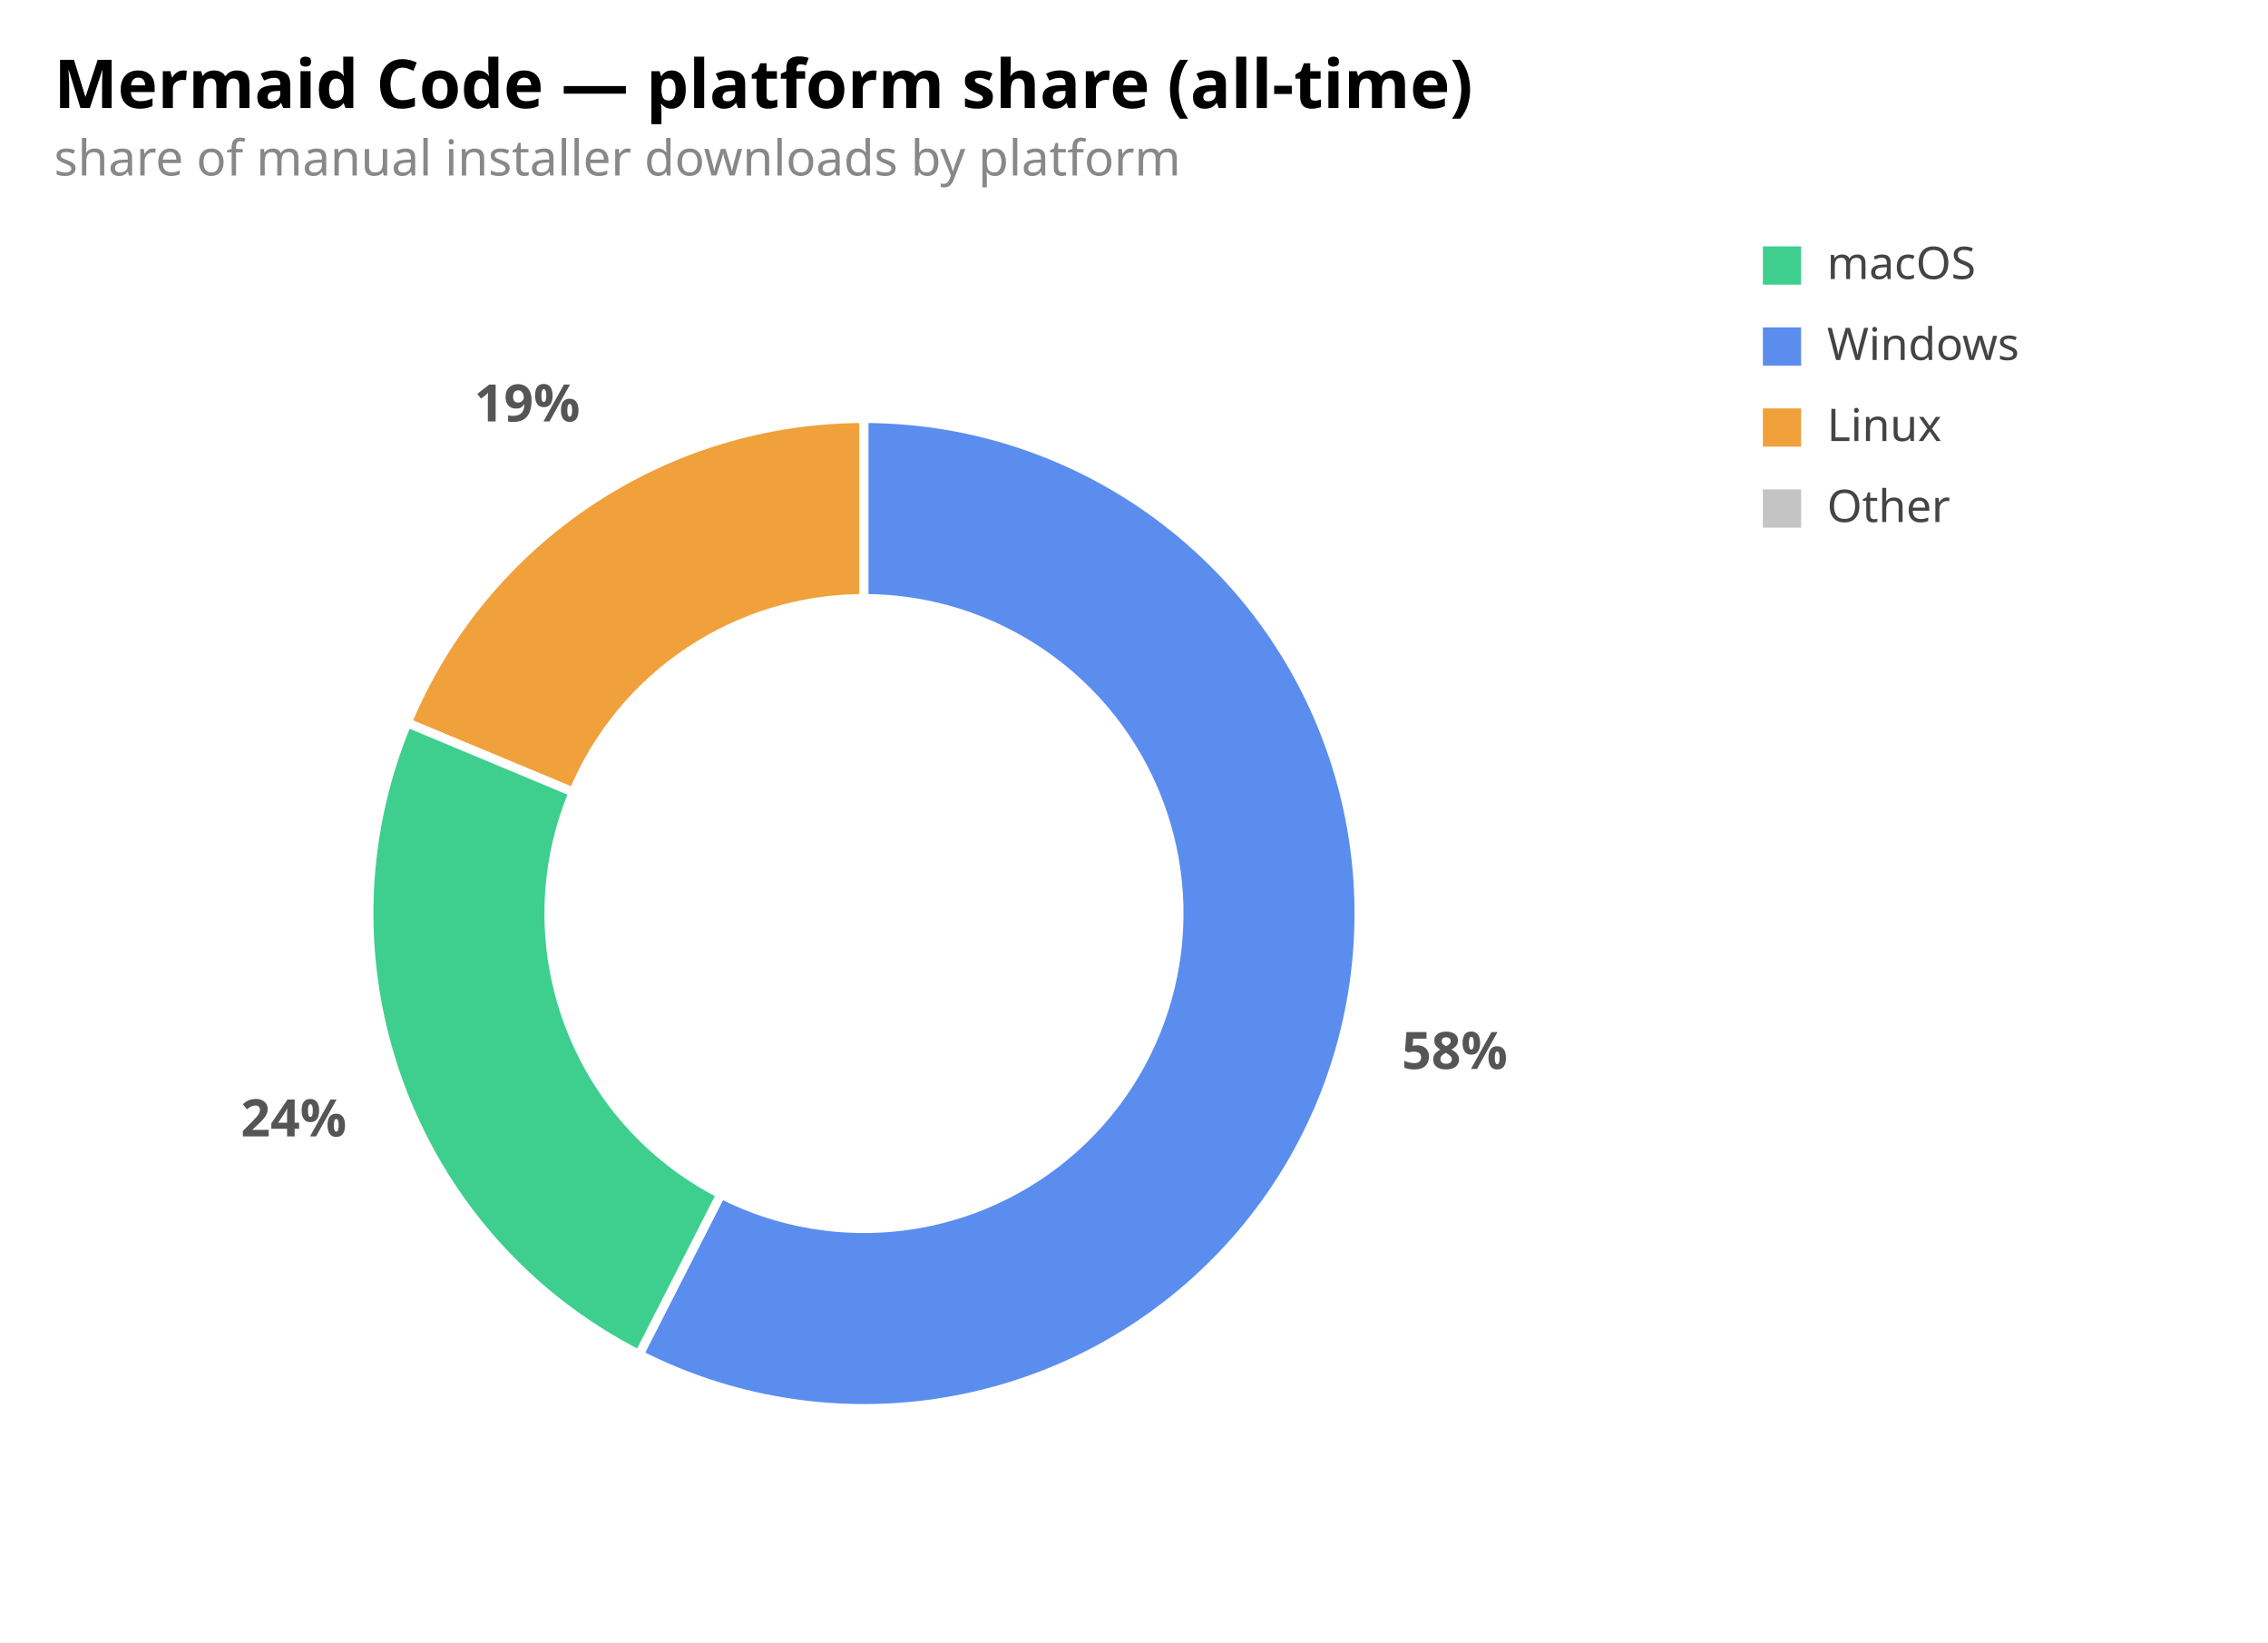
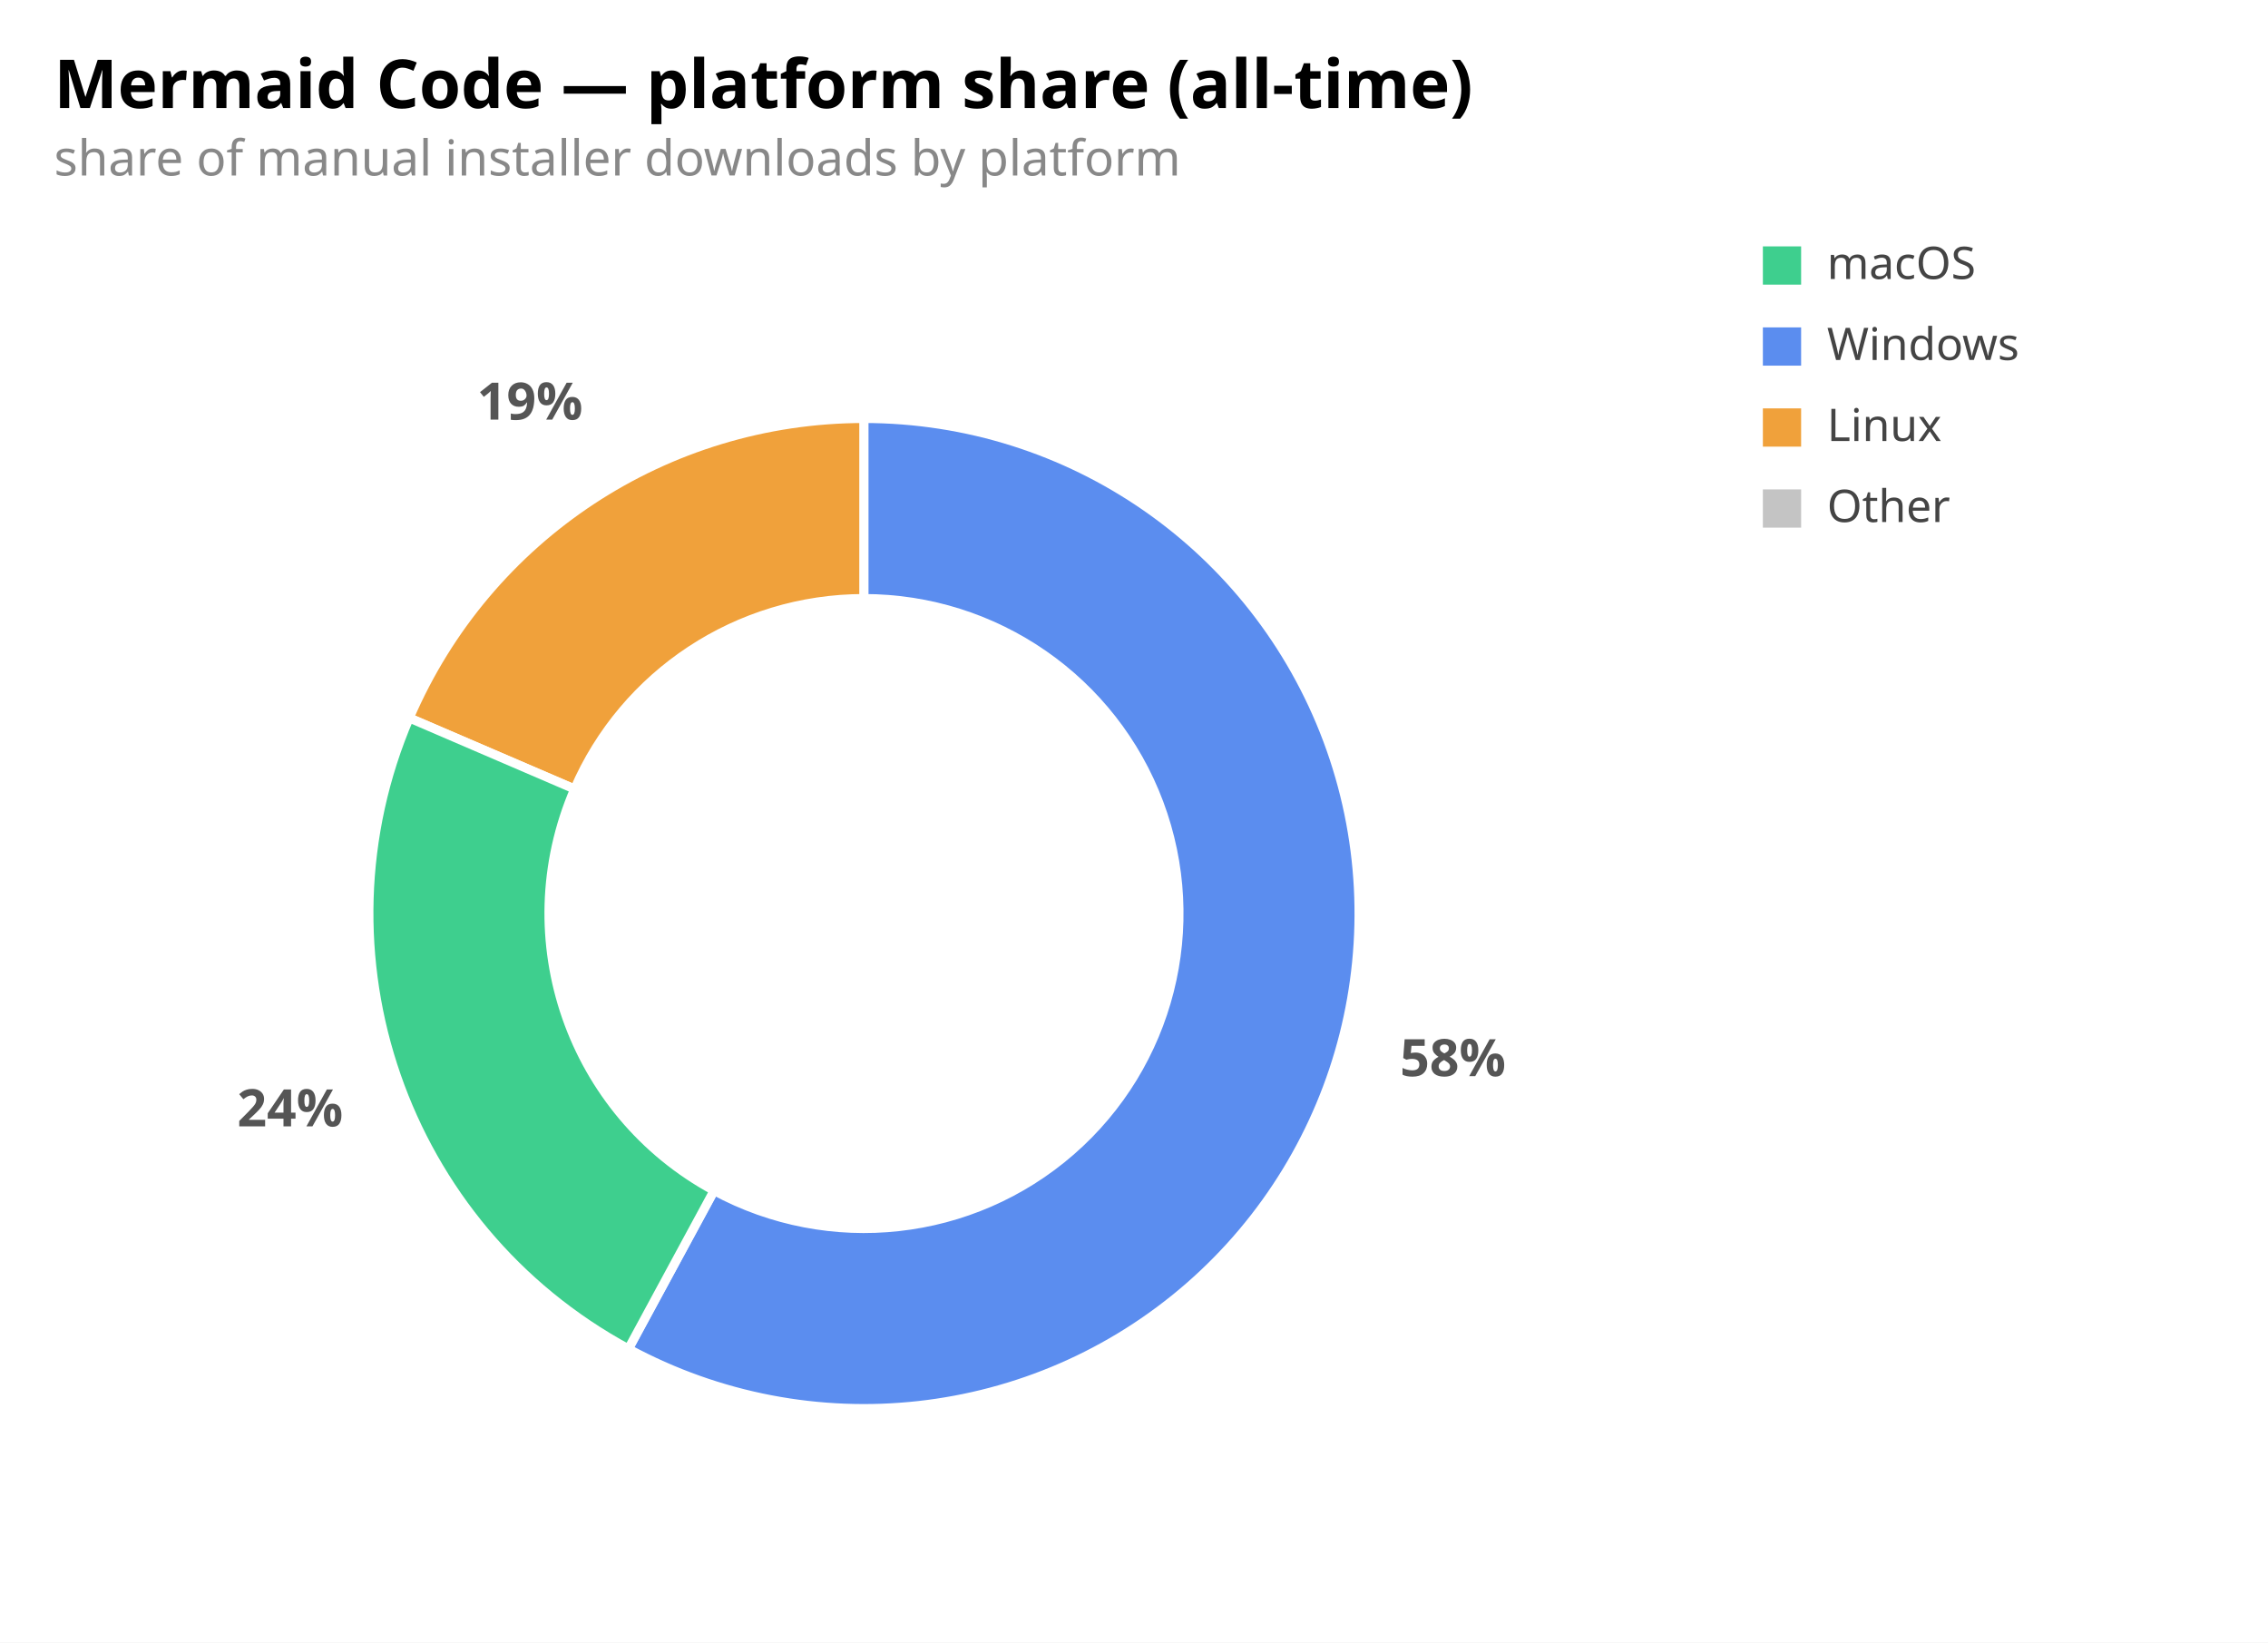
<svg xmlns="http://www.w3.org/2000/svg" version="1.1" class="marks" width="504" height="365" viewBox="0 0 504 365">
  <rect width="504" height="365" fill="white" />
  <g fill="none" stroke-miterlimit="4" transform="translate(12,53)">
    <g class="mark-group role-frame root" role="graphics-object" aria-roledescription="group mark container">
      <g transform="translate(0,0)">
        <path class="background" aria-hidden="true" d="M0,0h360v300h-360Z" />
        <g>
          <g class="mark-arc role-mark layer_0_marks" role="graphics-object" aria-roledescription="arc mark container">
-             <path aria-label="downloads: 81; platform: Linux" role="graphics-symbol" aria-roledescription="arc mark" transform="translate(180,150)" d="M0,-110A110,110,0,0,0,-101.512,-42.372L-64.598,-26.964A70,70,0,0,1,0,-70Z" fill="#f0a13b" stroke="white" stroke-width="2" />
-             <path aria-label="downloads: 249; platform: Windows" role="graphics-symbol" aria-roledescription="arc mark" transform="translate(180,150)" d="M-49.975,97.993A110,110,0,1,0,0,-110L0,-70A70,70,0,1,1,-31.802,62.359Z" fill="#5b8def" stroke="white" stroke-width="2" />
-             <path aria-label="downloads: 103; platform: macOS" role="graphics-symbol" aria-roledescription="arc mark" transform="translate(180,150)" d="M-101.512,-42.372A110,110,0,0,0,-49.975,97.993L-31.802,62.359A70,70,0,0,1,-64.598,-26.964Z" fill="#3ecf8e" stroke="white" stroke-width="2" />
+             <path aria-label="downloads: 81; platform: Linux" role="graphics-symbol" aria-roledescription="arc mark" transform="translate(180,150)" d="M0,-110A110,110,0,0,0,-101.05,-43.461L-64.305,-27.657A70,70,0,0,1,0,-70Z" fill="#f0a13b" stroke="white" stroke-width="2" />
+             <path aria-label="downloads: 253; platform: Windows" role="graphics-symbol" aria-roledescription="arc mark" transform="translate(180,150)" d="M-52.354,96.742A110,110,0,1,0,0,-110L0,-70A70,70,0,1,1,-33.316,61.563Z" fill="#5b8def" stroke="white" stroke-width="2" />
+             <path aria-label="downloads: 103; platform: macOS" role="graphics-symbol" aria-roledescription="arc mark" transform="translate(180,150)" d="M-101.05,-43.461A110,110,0,0,0,-52.354,96.742L-33.316,61.563A70,70,0,0,1,-64.305,-27.657Z" fill="#3ecf8e" stroke="white" stroke-width="2" />
          </g>
          <g class="mark-text role-mark layer_1_marks" role="graphics-object" aria-roledescription="text mark container">
-             <text aria-label="downloads: 81; platform: Linux; frac: 19%" role="graphics-symbol" aria-roledescription="text mark" text-anchor="middle" transform="translate(105.1508,40.64967)" font-family="sans-serif" font-size="11.5px" font-weight="600" fill="#555" opacity="1">19%</text>
-             <text aria-label="downloads: 249; platform: Windows; frac: 58%" role="graphics-symbol" aria-roledescription="text mark" text-anchor="middle" transform="translate(311.2642,184.5389)" font-family="sans-serif" font-size="11.5px" font-weight="600" fill="#555" opacity="1">58%</text>
-             <text aria-label="downloads: 103; platform: macOS; frac: 24%" role="graphics-symbol" aria-roledescription="text mark" text-anchor="middle" transform="translate(53.27228,199.5305)" font-family="sans-serif" font-size="11.5px" font-weight="600" fill="#555" opacity="1">24%</text>
+             <text aria-label="downloads: 81; platform: Linux; frac: 19%" role="graphics-symbol" aria-roledescription="text mark" text-anchor="middle" transform="translate(105.7562,40.24867)" font-family="sans-serif" font-size="11.5px" font-weight="600" fill="#555" opacity="1">19%</text>
+             <text aria-label="downloads: 253; platform: Windows; frac: 58%" role="graphics-symbol" aria-roledescription="text mark" text-anchor="middle" transform="translate(310.869,186.1405)" font-family="sans-serif" font-size="11.5px" font-weight="600" fill="#555" opacity="1">58%</text>
+             <text aria-label="downloads: 103; platform: macOS; frac: 24%" role="graphics-symbol" aria-roledescription="text mark" text-anchor="middle" transform="translate(52.47306,197.2931)" font-family="sans-serif" font-size="11.5px" font-weight="600" fill="#555" opacity="1">24%</text>
          </g>
          <g class="mark-group role-legend" role="graphics-symbol" aria-roledescription="legend" aria-label="Symbol legend for fill color with 4 values: macOS, Windows, Linux, Other">
            <g transform="translate(378,0)">
              <path class="background" aria-hidden="true" d="M0,0h72v68h-72Z" pointer-events="none" />
              <g>
                <g class="mark-group role-legend-entry">
                  <g transform="translate(0,0)">
                    <path class="background" aria-hidden="true" d="M0,0h0v0h0Z" pointer-events="none" />
                    <g>
                      <g class="mark-group role-scope" role="graphics-object" aria-roledescription="group mark container">
                        <g transform="translate(0,0)">
                          <path class="background" aria-hidden="true" d="M0,0h72v14h-72Z" pointer-events="none" opacity="1" />
                          <g>
                            <g class="mark-symbol role-legend-symbol" pointer-events="none">
                              <path transform="translate(6,6)" d="M-5,-5h10v10h-10Z" fill="#3ecf8e" stroke="white" stroke-width="1.5" opacity="1" />
                            </g>
                            <g class="mark-text role-legend-label" pointer-events="none">
                              <text text-anchor="start" transform="translate(16,9)" font-family="sans-serif" font-size="10px" fill="#444" opacity="1">macOS</text>
                            </g>
                          </g>
                          <path class="foreground" aria-hidden="true" d="" pointer-events="none" display="none" />
                        </g>
                        <g transform="translate(0,18)">
                          <path class="background" aria-hidden="true" d="M0,0h72v14h-72Z" pointer-events="none" opacity="1" />
                          <g>
                            <g class="mark-symbol role-legend-symbol" pointer-events="none">
                              <path transform="translate(6,6)" d="M-5,-5h10v10h-10Z" fill="#5b8def" stroke="white" stroke-width="1.5" opacity="1" />
                            </g>
                            <g class="mark-text role-legend-label" pointer-events="none">
                              <text text-anchor="start" transform="translate(16,9)" font-family="sans-serif" font-size="10px" fill="#444" opacity="1">Windows</text>
                            </g>
                          </g>
                          <path class="foreground" aria-hidden="true" d="" pointer-events="none" display="none" />
                        </g>
                        <g transform="translate(0,36)">
                          <path class="background" aria-hidden="true" d="M0,0h72v14h-72Z" pointer-events="none" opacity="1" />
                          <g>
                            <g class="mark-symbol role-legend-symbol" pointer-events="none">
                              <path transform="translate(6,6)" d="M-5,-5h10v10h-10Z" fill="#f0a13b" stroke="white" stroke-width="1.5" opacity="1" />
                            </g>
                            <g class="mark-text role-legend-label" pointer-events="none">
                              <text text-anchor="start" transform="translate(16,9)" font-family="sans-serif" font-size="10px" fill="#444" opacity="1">Linux</text>
                            </g>
                          </g>
                          <path class="foreground" aria-hidden="true" d="" pointer-events="none" display="none" />
                        </g>
                        <g transform="translate(0,54)">
                          <path class="background" aria-hidden="true" d="M0,0h72v14h-72Z" pointer-events="none" opacity="1" />
                          <g>
                            <g class="mark-symbol role-legend-symbol" pointer-events="none">
                              <path transform="translate(6,6)" d="M-5,-5h10v10h-10Z" fill="#c4c4c4" stroke="white" stroke-width="1.5" opacity="1" />
                            </g>
                            <g class="mark-text role-legend-label" pointer-events="none">
                              <text text-anchor="start" transform="translate(16,9)" font-family="sans-serif" font-size="10px" fill="#444" opacity="1">Other</text>
                            </g>
                          </g>
                          <path class="foreground" aria-hidden="true" d="" pointer-events="none" display="none" />
                        </g>
                      </g>
                    </g>
                    <path class="foreground" aria-hidden="true" d="" pointer-events="none" display="none" />
                  </g>
                </g>
              </g>
              <path class="foreground" aria-hidden="true" d="" pointer-events="none" display="none" />
            </g>
          </g>
          <g class="mark-group role-title">
            <g transform="translate(0,-41)">
              <path class="background" aria-hidden="true" d="M0,0h0v0h0Z" pointer-events="none" />
              <g>
                <g class="mark-text role-title-text" role="graphics-symbol" aria-roledescription="title" aria-label="Title text 'Mermaid Code — platform share (all-time)'" pointer-events="none">
                  <text text-anchor="start" transform="translate(0,12)" font-family="sans-serif" font-size="15px" font-weight="600" fill="#000" opacity="1">Mermaid Code — platform share (all-time)</text>
                </g>
                <g class="mark-text role-title-subtitle" role="graphics-symbol" aria-roledescription="subtitle" aria-label="Subtitle text 'share of manual installer downloads by platform'" pointer-events="none">
                  <text text-anchor="start" transform="translate(0,27)" font-family="sans-serif" font-size="11px" fill="#888" opacity="1">share of manual installer downloads by platform</text>
                </g>
              </g>
              <path class="foreground" aria-hidden="true" d="" pointer-events="none" display="none" />
            </g>
          </g>
        </g>
        <path class="foreground" aria-hidden="true" d="" display="none" />
      </g>
    </g>
  </g>
</svg>
